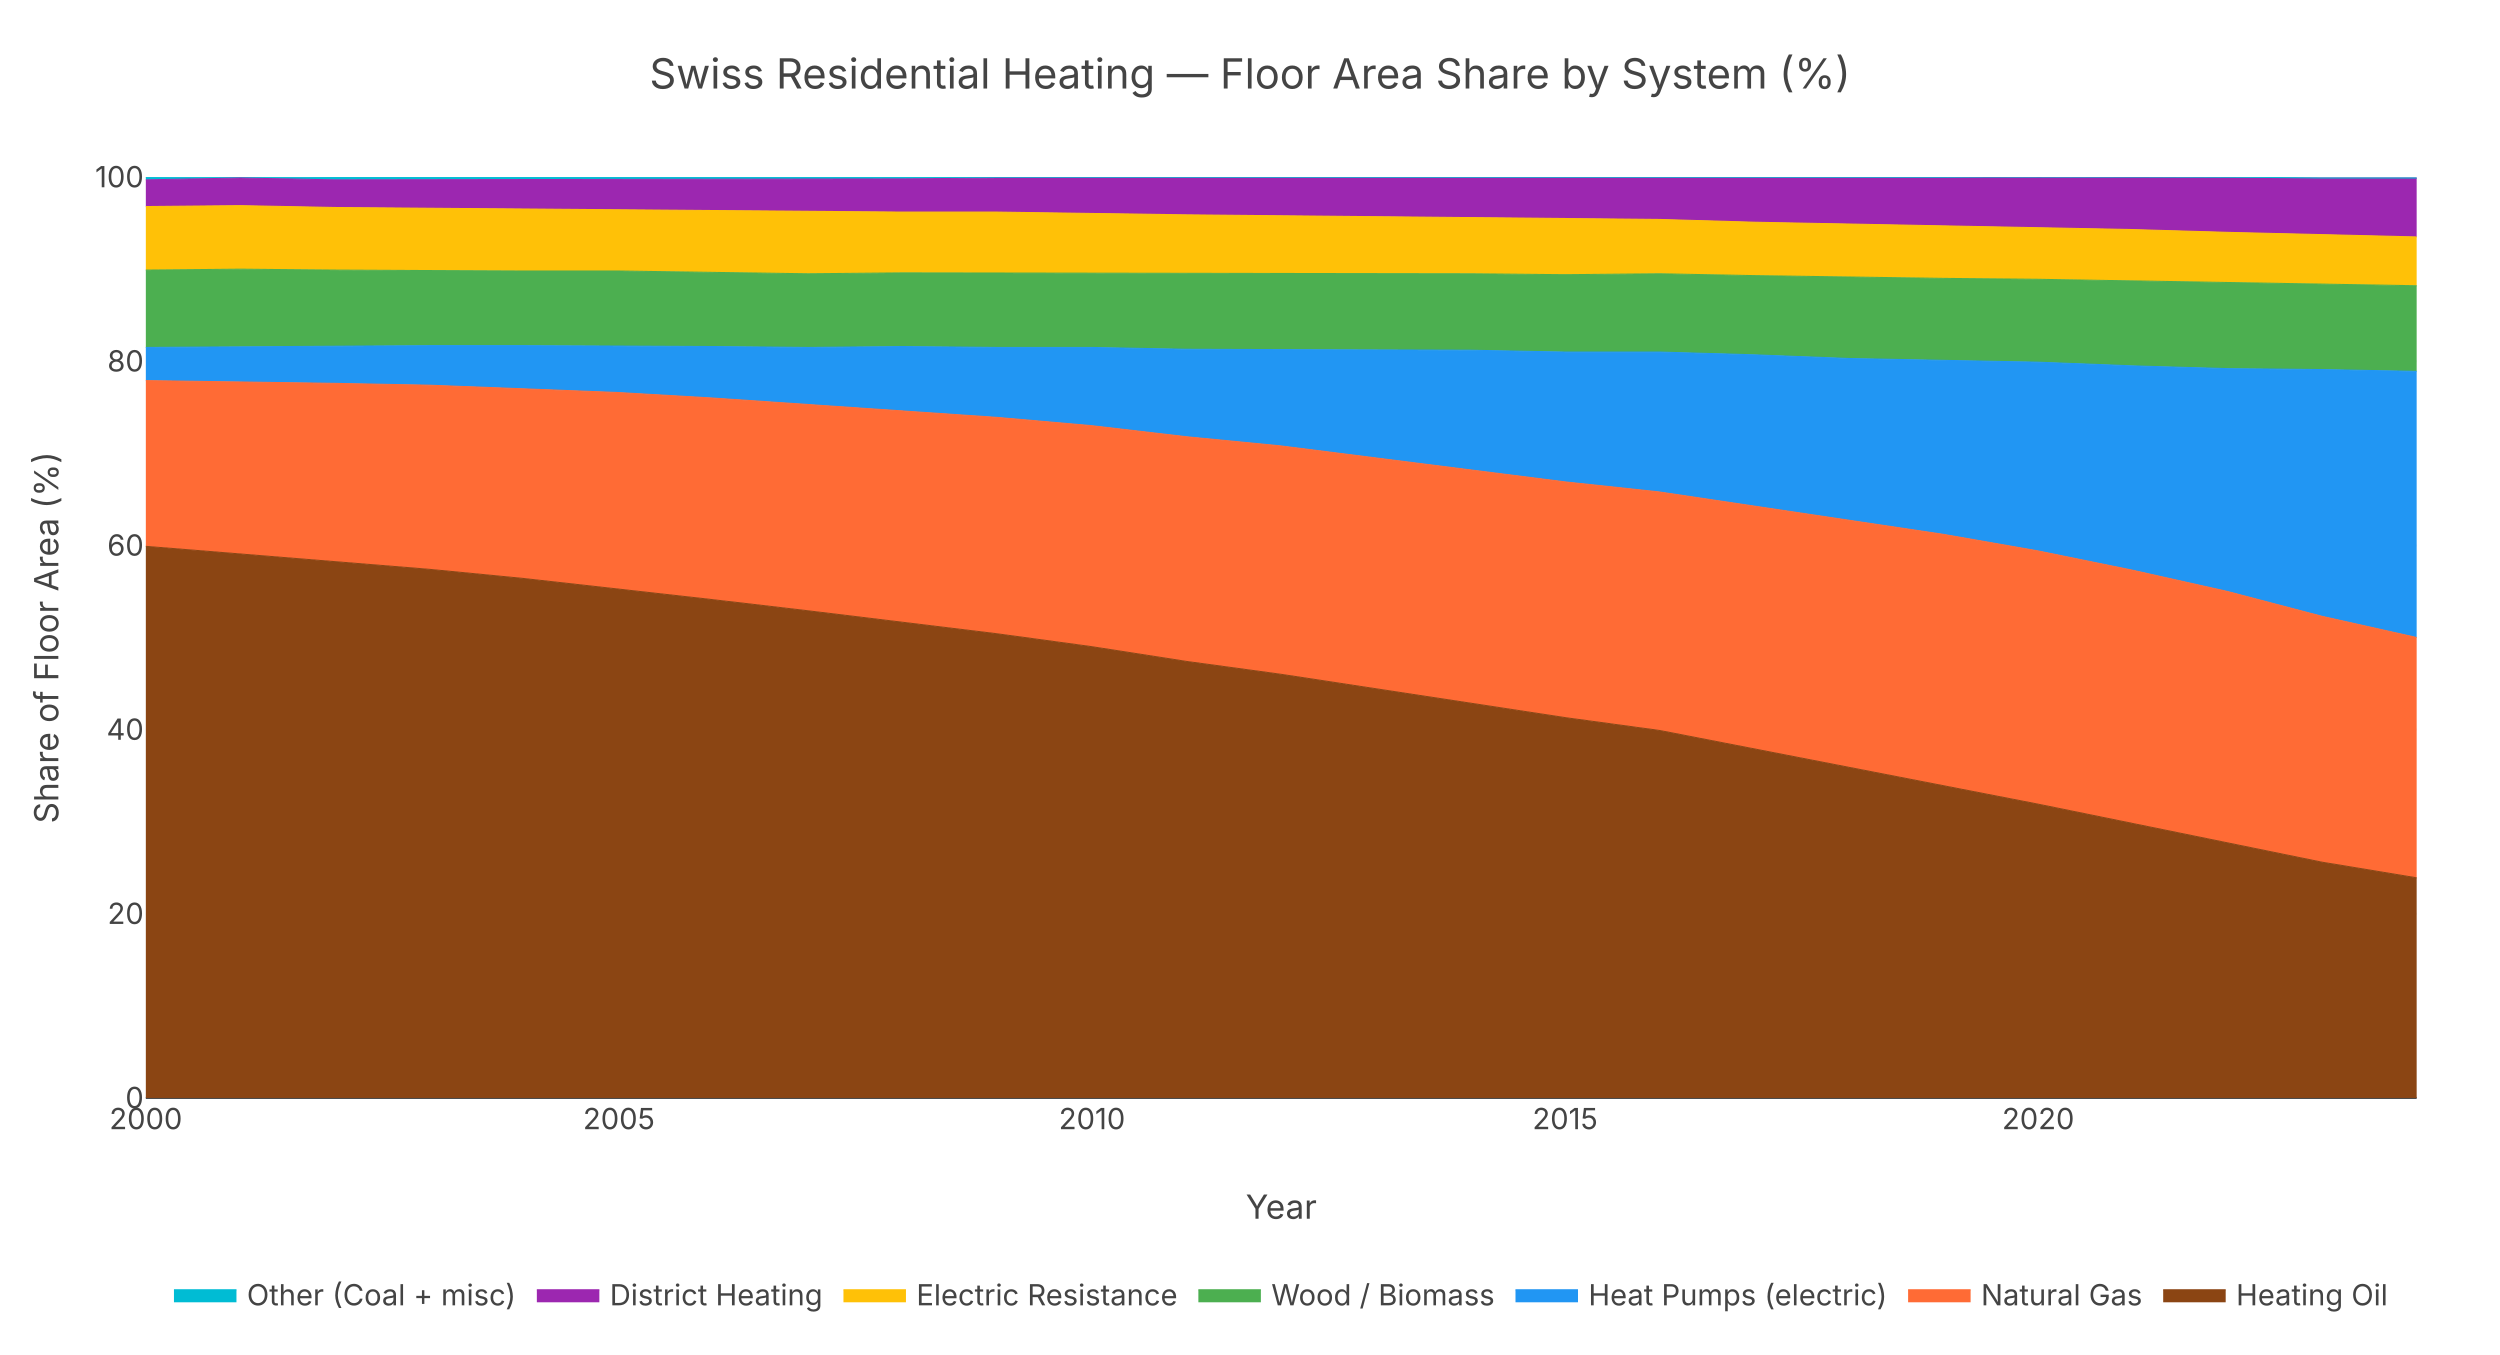
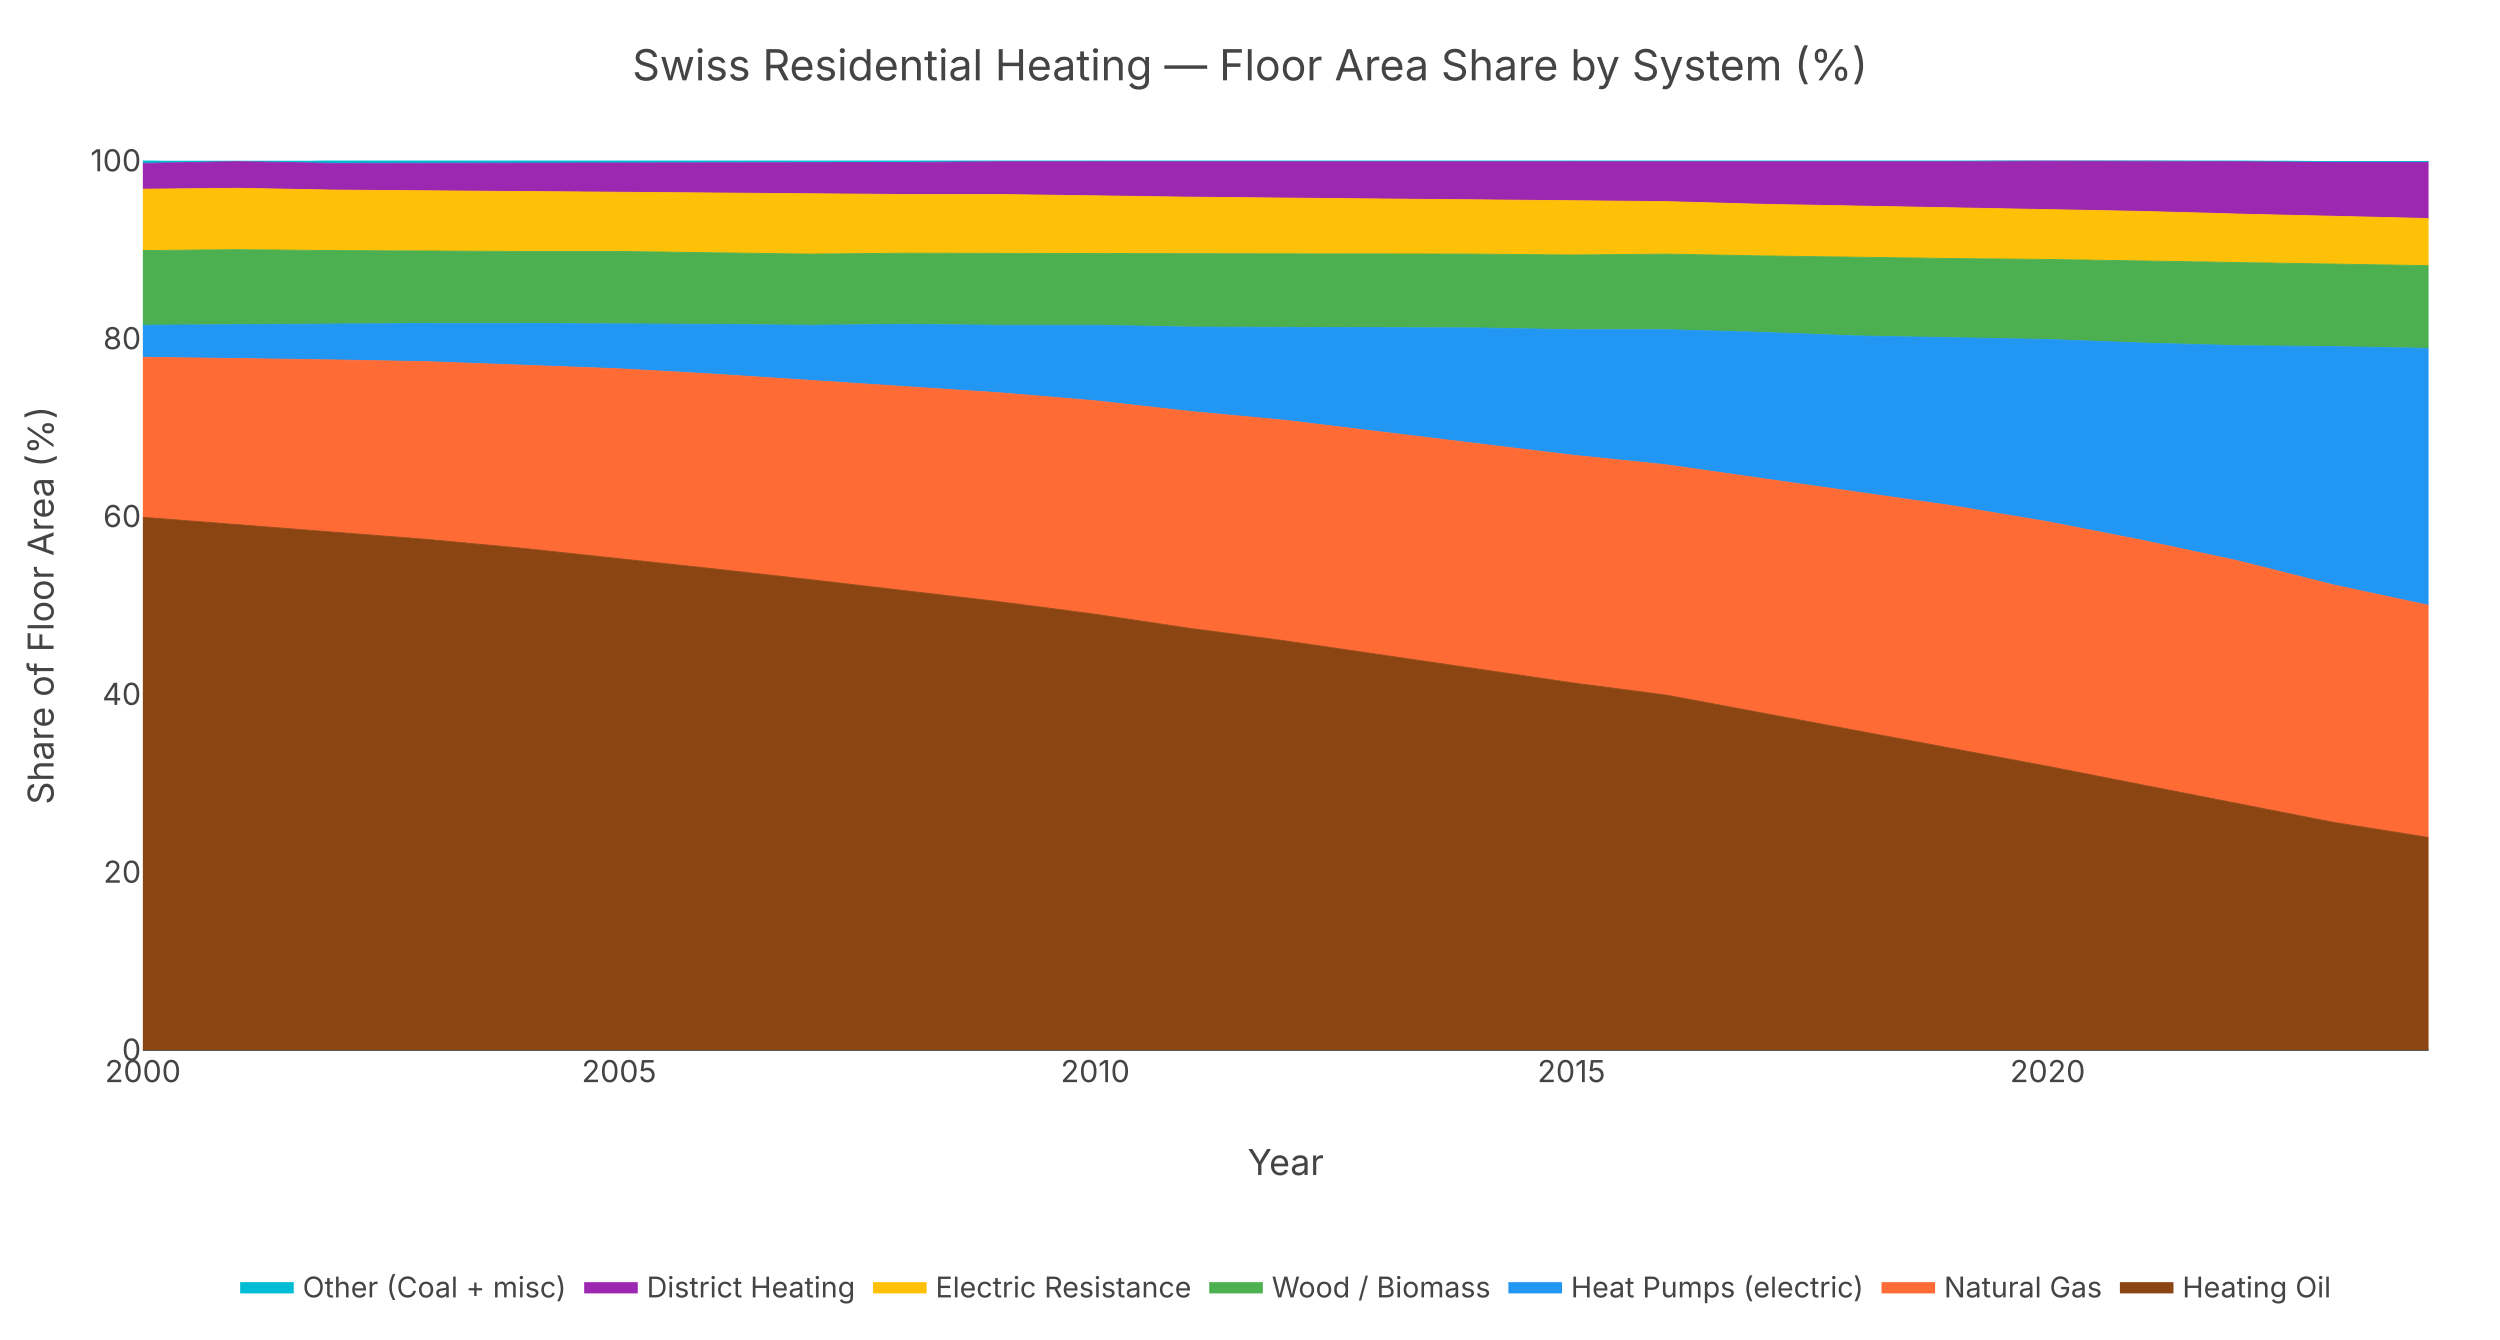
- <svg xmlns="http://www.w3.org/2000/svg" class="main-svg" width="1200" height="650" style="" viewBox="0 0 1200 650">
-   <rect x="0" y="0" width="1200" height="650" style="fill: rgb(255, 255, 255); fill-opacity: 1;" />
-   <defs id="defs-cc04e8">
+ <svg xmlns="http://www.w3.org/2000/svg" class="main-svg" width="1400" height="750" style="" viewBox="0 0 1400 750">
+   <rect x="0" y="0" width="1400" height="750" style="fill: rgb(255, 255, 255); fill-opacity: 1;" />
+   <defs id="defs-be405e">
    <g class="clips">
-       <clipPath id="clipcc04e8xyplot" class="plotclip">
-         <rect width="1090" height="442" />
+       <clipPath id="clipbe405exyplot" class="plotclip">
+         <rect width="1280" height="498" />
      </clipPath>
-       <clipPath class="axesclip" id="clipcc04e8x">
-         <rect x="70" y="0" width="1090" height="650" />
+       <clipPath class="axesclip" id="clipbe405ex">
+         <rect x="80" y="0" width="1280" height="750" />
      </clipPath>
-       <clipPath class="axesclip" id="clipcc04e8y">
-         <rect x="0" y="85" width="1200" height="442" />
+       <clipPath class="axesclip" id="clipbe405ey">
+         <rect x="0" y="90" width="1400" height="498" />
      </clipPath>
-       <clipPath class="axesclip" id="clipcc04e8xy">
-         <rect x="70" y="85" width="1090" height="442" />
+       <clipPath class="axesclip" id="clipbe405exy">
+         <rect x="80" y="90" width="1280" height="498" />
      </clipPath>
    </g>
    <g class="gradients" />
    <g class="patterns" />
  </defs>
  <g class="bglayer" />
  <g class="layer-below">
    <g class="imagelayer" />
    <g class="shapelayer" />
  </g>
  <g class="cartesianlayer">
    <g class="subplot xy">
      <g class="layer-subplot">
        <g class="shapelayer" />
        <g class="imagelayer" />
      </g>
      <g class="minor-gridlayer">
        <g class="x" />
        <g class="y" />
      </g>
      <g class="gridlayer">
        <g class="x">
-           <path class="xgrid crisp" transform="translate(297.08,0)" d="M0,85v442" style="stroke: rgb(238, 238, 238); stroke-opacity: 1; stroke-width: 1px;" />
-           <path class="xgrid crisp" transform="translate(524.17,0)" d="M0,85v442" style="stroke: rgb(238, 238, 238); stroke-opacity: 1; stroke-width: 1px;" />
-           <path class="xgrid crisp" transform="translate(751.25,0)" d="M0,85v442" style="stroke: rgb(238, 238, 238); stroke-opacity: 1; stroke-width: 1px;" />
-           <path class="xgrid crisp" transform="translate(978.33,0)" d="M0,85v442" style="stroke: rgb(238, 238, 238); stroke-opacity: 1; stroke-width: 1px;" />
+           <path class="xgrid crisp" transform="translate(346.67,0)" d="M0,90v498" style="stroke: rgb(238, 238, 238); stroke-opacity: 1; stroke-width: 1px;" />
+           <path class="xgrid crisp" transform="translate(613.33,0)" d="M0,90v498" style="stroke: rgb(238, 238, 238); stroke-opacity: 1; stroke-width: 1px;" />
+           <path class="xgrid crisp" transform="translate(880,0)" d="M0,90v498" style="stroke: rgb(238, 238, 238); stroke-opacity: 1; stroke-width: 1px;" />
+           <path class="xgrid crisp" transform="translate(1146.67,0)" d="M0,90v498" style="stroke: rgb(238, 238, 238); stroke-opacity: 1; stroke-width: 1px;" />
        </g>
        <g class="y">
-           <path class="ygrid crisp" transform="translate(0,438.6)" d="M70,0h1090" style="stroke: rgb(238, 238, 238); stroke-opacity: 1; stroke-width: 1px;" />
-           <path class="ygrid crisp" transform="translate(0,350.2)" d="M70,0h1090" style="stroke: rgb(238, 238, 238); stroke-opacity: 1; stroke-width: 1px;" />
-           <path class="ygrid crisp" transform="translate(0,261.8)" d="M70,0h1090" style="stroke: rgb(238, 238, 238); stroke-opacity: 1; stroke-width: 1px;" />
-           <path class="ygrid crisp" transform="translate(0,173.4)" d="M70,0h1090" style="stroke: rgb(238, 238, 238); stroke-opacity: 1; stroke-width: 1px;" />
+           <path class="ygrid crisp" transform="translate(0,488.4)" d="M80,0h1280" style="stroke: rgb(238, 238, 238); stroke-opacity: 1; stroke-width: 1px;" />
+           <path class="ygrid crisp" transform="translate(0,388.8)" d="M80,0h1280" style="stroke: rgb(238, 238, 238); stroke-opacity: 1; stroke-width: 1px;" />
+           <path class="ygrid crisp" transform="translate(0,289.2)" d="M80,0h1280" style="stroke: rgb(238, 238, 238); stroke-opacity: 1; stroke-width: 1px;" />
+           <path class="ygrid crisp" transform="translate(0,189.6)" d="M80,0h1280" style="stroke: rgb(238, 238, 238); stroke-opacity: 1; stroke-width: 1px;" />
        </g>
      </g>
      <g class="zerolinelayer">
-         <path class="yzl zl crisp" transform="translate(0,527)" d="M70,0h1090" style="stroke: rgb(68, 68, 68); stroke-opacity: 1; stroke-width: 1px;" />
+         <path class="yzl zl crisp" transform="translate(0,588)" d="M80,0h1280" style="stroke: rgb(68, 68, 68); stroke-opacity: 1; stroke-width: 1px;" />
      </g>
      <g class="layer-between">
        <g class="shapelayer" />
        <g class="imagelayer" />
      </g>
      <path class="xlines-below" />
      <path class="ylines-below" />
      <g class="overlines-below" />
      <g class="xaxislayer-below" />
      <g class="yaxislayer-below" />
      <g class="overaxes-below" />
      <g class="overplot">
-         <g class="xy" transform="translate(70,85)" clip-path="url(#clipcc04e8xyplot)">
+         <g class="xy" transform="translate(80,90)" clip-path="url(#clipbe405exyplot)">
          <g class="scatterlayer mlayer">
-             <g class="trace scatter trace949eda" style="stroke-miterlimit: 2;">
-               <g class="fills">
-                 <g>
-                   <path class="js-fill" d="M1090,442L0,442L0,177.24L136.25,188.29L181.67,192.71L272.5,202.88L317.92,208.18L408.75,219.23L454.17,225.42L499.58,232.49L545,238.68L681.25,259.45L726.67,265.64L908.33,301L953.75,310.28L1044.58,328.85L1090,336.36" style="fill: rgb(139, 69, 19); fill-opacity: 1; stroke-width: 0;" />
-                 </g>
-                 <g>
-                   <path class="js-fill" d="M0,97.68L90.83,99.01L136.25,99.89L227.08,103.43L272.5,106.08L408.75,115.36L454.17,119.34L499.58,124.64L545,129.06L681.25,146.3L726.67,151.16L862.92,171.5L908.33,179.45L953.75,188.73L999.17,198.9L1044.58,210.83L1090,221L1090,336.36L1044.58,328.85L953.75,310.28L908.33,301L726.67,265.64L681.25,259.45L545,238.68L499.58,232.49L454.17,225.42L408.75,219.23L317.92,208.18L272.5,202.88L181.67,192.71L136.25,188.29L0,177.24Z" style="fill: rgb(255, 107, 53); fill-opacity: 1; stroke-width: 0;" />
-                 </g>
-               </g>
-               <g class="errorbars" />
-               <g class="lines">
-                 <path class="js-line" d="M0,177.24L136.25,188.29L181.67,192.71L272.5,202.88L317.92,208.18L408.75,219.23L454.17,225.42L499.58,232.49L545,238.68L681.25,259.45L726.67,265.64L908.33,301L953.75,310.28L1044.58,328.85L1090,336.36" style="vector-effect: none; fill: none; stroke: rgb(139, 69, 19); stroke-opacity: 1; stroke-width: 0.5px; opacity: 1;" />
-               </g>
-               <g class="points" />
-               <g class="text" />
-             </g>
-             <g class="trace scatter trace7e48b0" style="stroke-miterlimit: 2;">
-               <g class="fills">
-                 <g>
-                   <path class="js-fill" d="M0,81.77L136.25,80.89L181.67,80.89L272.5,81.33L317.92,81.77L363.33,81.33L408.75,81.77L454.17,81.77L499.58,82.65L635.83,83.1L681.25,83.98L726.67,83.98L772.08,85.31L817.5,87.07L862.92,87.96L908.33,88.84L953.75,90.61L999.17,91.94L1044.58,92.38L1090,93.26L1090,221L1044.58,210.83L999.17,198.9L953.75,188.73L908.33,179.45L862.92,171.5L726.67,151.16L681.25,146.3L545,129.06L499.58,124.64L454.17,119.34L408.75,115.36L272.5,106.08L227.08,103.43L136.25,99.89L90.83,99.01L0,97.68Z" style="fill: rgb(33, 150, 243); fill-opacity: 1; stroke-width: 0;" />
-                 </g>
-               </g>
-               <g class="errorbars" />
-               <g class="lines">
-                 <path class="js-line" d="M0,97.68L90.83,99.01L136.25,99.89L227.08,103.43L272.5,106.08L408.75,115.36L454.17,119.34L499.58,124.64L545,129.06L681.25,146.3L726.67,151.16L862.92,171.5L908.33,179.45L953.75,188.73L999.17,198.9L1044.58,210.83L1090,221" style="vector-effect: none; fill: none; stroke: rgb(255, 107, 53); stroke-opacity: 1; stroke-width: 0.5px; opacity: 1;" />
-               </g>
-               <g class="points" />
-               <g class="text" />
-             </g>
-             <g class="trace scatter traceddc054" style="stroke-miterlimit: 2;">
-               <g class="fills">
-                 <g>
-                   <path class="js-fill" d="M0,44.64L45.42,44.2L90.83,44.64L181.67,45.08L227.08,45.08L317.92,46.41L363.33,45.97L635.83,46.41L681.25,46.85L726.67,46.41L772.08,47.29L862.92,48.62L908.33,49.06L1090,52.16L1090,93.26L1044.58,92.38L999.17,91.94L953.75,90.61L908.33,88.84L862.92,87.96L817.5,87.07L772.08,85.31L726.67,83.98L681.25,83.98L635.83,83.1L499.58,82.65L454.17,81.77L408.75,81.77L363.33,81.33L317.92,81.77L272.5,81.33L181.67,80.89L136.25,80.89L0,81.77Z" style="fill: rgb(76, 175, 80); fill-opacity: 1; stroke-width: 0;" />
-                 </g>
-               </g>
-               <g class="errorbars" />
-               <g class="lines">
-                 <path class="js-line" d="M0,81.77L136.25,80.89L181.67,80.89L272.5,81.33L317.92,81.77L363.33,81.33L408.75,81.77L454.17,81.77L499.58,82.65L635.83,83.1L681.25,83.98L726.67,83.98L772.08,85.31L817.5,87.07L862.92,87.96L908.33,88.84L953.75,90.61L999.17,91.94L1044.58,92.38L1090,93.26" style="vector-effect: none; fill: none; stroke: rgb(33, 150, 243); stroke-opacity: 1; stroke-width: 0.5px; opacity: 1;" />
-               </g>
-               <g class="points" />
-               <g class="text" />
-             </g>
-             <g class="trace scatter tracefdf33b" style="stroke-miterlimit: 2;">
-               <g class="fills">
-                 <g>
-                   <path class="js-fill" d="M0,14.14L45.42,13.7L90.83,14.59L363.33,16.8L408.75,16.8L499.58,18.12L545,18.56L726.67,20.33L772.08,21.66L953.75,25.19L999.17,26.52L1090,28.73L1090,52.16L908.33,49.06L862.92,48.62L772.08,47.29L726.67,46.41L681.25,46.85L635.83,46.41L363.33,45.97L317.92,46.41L227.08,45.08L181.67,45.08L90.83,44.64L45.42,44.2L0,44.64Z" style="fill: rgb(255, 193, 7); fill-opacity: 1; stroke-width: 0;" />
-                 </g>
-               </g>
-               <g class="errorbars" />
-               <g class="lines">
-                 <path class="js-line" d="M0,44.64L45.42,44.2L90.83,44.64L181.67,45.08L227.08,45.08L317.92,46.41L363.33,45.97L635.83,46.41L681.25,46.85L726.67,46.41L772.08,47.29L862.92,48.62L908.33,49.06L1090,52.16" style="vector-effect: none; fill: none; stroke: rgb(76, 175, 80); stroke-opacity: 1; stroke-width: 0.5px; opacity: 1;" />
-               </g>
-               <g class="points" />
-               <g class="text" />
-             </g>
-             <g class="trace scatter trace47c14d" style="stroke-miterlimit: 2;">
-               <g class="fills">
-                 <g>
-                   <path class="js-fill" d="M0,1.33L45.42,0.44L90.83,1.33L363.33,0.88L408.75,0.44L862.92,0.44L908.33,0L999.17,0.44L1044.58,0.44L1090,0.44L1090,28.73L999.17,26.52L953.75,25.19L772.08,21.66L726.67,20.33L545,18.56L499.58,18.12L408.75,16.8L363.33,16.8L90.83,14.59L45.42,13.7L0,14.14Z" style="fill: rgb(156, 39, 176); fill-opacity: 1; stroke-width: 0;" />
-                 </g>
-               </g>
-               <g class="errorbars" />
-               <g class="lines">
-                 <path class="js-line" d="M0,14.14L45.42,13.7L90.83,14.59L363.33,16.8L408.75,16.8L499.58,18.12L545,18.56L726.67,20.33L772.08,21.66L953.75,25.19L999.17,26.52L1090,28.73" style="vector-effect: none; fill: none; stroke: rgb(255, 193, 7); stroke-opacity: 1; stroke-width: 0.5px; opacity: 1;" />
-               </g>
-               <g class="points" />
-               <g class="text" />
-             </g>
-             <g class="trace scatter trace81fe95" style="stroke-miterlimit: 2;">
-               <g class="fills">
-                 <g>
-                   <path class="js-fill" d="M0,0L45.42,-0.88L90.83,0L999.17,0L1044.58,0.44L1090,0.44L1090,0.44L1044.58,0.44L999.17,0.44L908.33,0L862.92,0.44L408.75,0.44L363.33,0.88L90.83,1.33L45.42,0.44L0,1.33Z" style="fill: rgb(0, 188, 212); fill-opacity: 1; stroke-width: 0;" />
-                 </g>
-               </g>
-               <g class="errorbars" />
-               <g class="lines">
-                 <path class="js-line" d="M0,1.33L45.42,0.44L90.83,1.33L363.33,0.88L408.75,0.44L862.92,0.44L908.33,0L999.17,0.44L1044.58,0.44L1090,0.44" style="vector-effect: none; fill: none; stroke: rgb(156, 39, 176); stroke-opacity: 1; stroke-width: 0.5px; opacity: 1;" />
-               </g>
-               <g class="points" />
-               <g class="text" />
-             </g>
-             <g class="trace scatter tracee21de6" style="stroke-miterlimit: 2;">
+             <g class="trace scatter tracea2b44e" style="stroke-miterlimit: 2;">
+               <g class="fills">
+                 <g>
+                   <path class="js-fill" d="M1280,498L0,498L0,199.7L160,212.15L213.33,217.13L320,228.58L373.33,234.56L480,247.01L533.33,253.98L586.67,261.95L640,268.92L800,292.33L853.33,299.3L1066.67,339.14L1120,349.6L1226.67,370.51L1280,378.98" style="fill: rgb(139, 69, 19); fill-opacity: 1; stroke-width: 0;" />
+                 </g>
+                 <g>
+                   <path class="js-fill" d="M0,110.06L106.67,111.55L160,112.55L266.67,116.53L320,119.52L480,129.98L533.33,134.46L586.67,140.44L640,145.42L800,164.84L853.33,170.32L1013.33,193.22L1066.67,202.19L1120,212.65L1173.33,224.1L1226.67,237.55L1280,249L1280,378.98L1226.67,370.51L1120,349.6L1066.67,339.14L853.33,299.3L800,292.33L640,268.92L586.67,261.95L533.33,253.98L480,247.01L373.33,234.56L320,228.58L213.33,217.13L160,212.15L0,199.7Z" style="fill: rgb(255, 107, 53); fill-opacity: 1; stroke-width: 0;" />
+                 </g>
+               </g>
+               <g class="errorbars" />
+               <g class="lines">
+                 <path class="js-line" d="M0,199.7L160,212.15L213.33,217.13L320,228.58L373.33,234.56L480,247.01L533.33,253.98L586.67,261.95L640,268.92L800,292.33L853.33,299.3L1066.67,339.14L1120,349.6L1226.67,370.51L1280,378.98" style="vector-effect: none; fill: none; stroke: rgb(139, 69, 19); stroke-opacity: 1; stroke-width: 0.5px; opacity: 1;" />
+               </g>
+               <g class="points" />
+               <g class="text" />
+             </g>
+             <g class="trace scatter traceb2b485" style="stroke-miterlimit: 2;">
+               <g class="fills">
+                 <g>
+                   <path class="js-fill" d="M0,92.13L160,91.13L213.33,91.13L320,91.63L373.33,92.13L426.67,91.63L480,92.13L533.33,92.13L586.67,93.13L746.67,93.62L800,94.62L853.33,94.62L906.67,96.11L960,98.11L1013.33,99.1L1066.67,100.1L1120,102.09L1173.33,103.58L1226.67,104.08L1280,105.08L1280,249L1226.67,237.55L1173.33,224.1L1120,212.65L1066.67,202.19L1013.33,193.22L853.33,170.32L800,164.84L640,145.42L586.67,140.44L533.33,134.46L480,129.98L320,119.52L266.67,116.53L160,112.55L106.67,111.55L0,110.06Z" style="fill: rgb(33, 150, 243); fill-opacity: 1; stroke-width: 0;" />
+                 </g>
+               </g>
+               <g class="errorbars" />
+               <g class="lines">
+                 <path class="js-line" d="M0,110.06L106.67,111.55L160,112.55L266.67,116.53L320,119.52L480,129.98L533.33,134.46L586.67,140.44L640,145.42L800,164.84L853.33,170.32L1013.33,193.22L1066.67,202.19L1120,212.65L1173.33,224.1L1226.67,237.55L1280,249" style="vector-effect: none; fill: none; stroke: rgb(255, 107, 53); stroke-opacity: 1; stroke-width: 0.5px; opacity: 1;" />
+               </g>
+               <g class="points" />
+               <g class="text" />
+             </g>
+             <g class="trace scatter trace054f93" style="stroke-miterlimit: 2;">
+               <g class="fills">
+                 <g>
+                   <path class="js-fill" d="M0,50.3L53.33,49.8L106.67,50.3L213.33,50.8L266.67,50.8L373.33,52.29L426.67,51.79L746.67,52.29L800,52.79L853.33,52.29L906.67,53.29L1013.33,54.78L1066.67,55.28L1280,58.76L1280,105.08L1226.67,104.08L1173.33,103.58L1120,102.09L1066.67,100.1L1013.33,99.1L960,98.11L906.67,96.11L853.33,94.62L800,94.62L746.67,93.62L586.67,93.13L533.33,92.13L480,92.13L426.67,91.63L373.33,92.13L320,91.63L213.33,91.13L160,91.13L0,92.13Z" style="fill: rgb(76, 175, 80); fill-opacity: 1; stroke-width: 0;" />
+                 </g>
+               </g>
+               <g class="errorbars" />
+               <g class="lines">
+                 <path class="js-line" d="M0,92.13L160,91.13L213.33,91.13L320,91.63L373.33,92.13L426.67,91.63L480,92.13L533.33,92.13L586.67,93.13L746.67,93.62L800,94.62L853.33,94.62L906.67,96.11L960,98.11L1013.33,99.1L1066.67,100.1L1120,102.09L1173.33,103.58L1226.67,104.08L1280,105.08" style="vector-effect: none; fill: none; stroke: rgb(33, 150, 243); stroke-opacity: 1; stroke-width: 0.5px; opacity: 1;" />
+               </g>
+               <g class="points" />
+               <g class="text" />
+             </g>
+             <g class="trace scatter trace873de8" style="stroke-miterlimit: 2;">
+               <g class="fills">
+                 <g>
+                   <path class="js-fill" d="M0,15.94L53.33,15.44L106.67,16.43L426.67,18.92L480,18.92L586.67,20.42L640,20.92L853.33,22.91L906.67,24.4L1120,28.39L1173.33,29.88L1280,32.37L1280,58.76L1066.67,55.28L1013.33,54.78L906.67,53.29L853.33,52.29L800,52.79L746.67,52.29L426.67,51.79L373.33,52.29L266.67,50.8L213.33,50.8L106.67,50.3L53.33,49.8L0,50.3Z" style="fill: rgb(255, 193, 7); fill-opacity: 1; stroke-width: 0;" />
+                 </g>
+               </g>
+               <g class="errorbars" />
+               <g class="lines">
+                 <path class="js-line" d="M0,50.3L53.33,49.8L106.67,50.3L213.33,50.8L266.67,50.8L373.33,52.29L426.67,51.79L746.67,52.29L800,52.79L853.33,52.29L906.67,53.29L1013.33,54.78L1066.67,55.28L1280,58.76" style="vector-effect: none; fill: none; stroke: rgb(76, 175, 80); stroke-opacity: 1; stroke-width: 0.5px; opacity: 1;" />
+               </g>
+               <g class="points" />
+               <g class="text" />
+             </g>
+             <g class="trace scatter trace8d62a6" style="stroke-miterlimit: 2;">
+               <g class="fills">
+                 <g>
+                   <path class="js-fill" d="M0,1.49L53.33,0.5L106.67,1.49L426.67,1L480,0.5L1013.33,0.5L1066.67,0L1173.33,0.5L1226.67,0.5L1280,0.5L1280,32.37L1173.33,29.88L1120,28.39L906.67,24.4L853.33,22.91L640,20.92L586.67,20.42L480,18.92L426.67,18.92L106.67,16.43L53.33,15.44L0,15.94Z" style="fill: rgb(156, 39, 176); fill-opacity: 1; stroke-width: 0;" />
+                 </g>
+               </g>
+               <g class="errorbars" />
+               <g class="lines">
+                 <path class="js-line" d="M0,15.94L53.33,15.44L106.67,16.43L426.67,18.92L480,18.92L586.67,20.42L640,20.92L853.33,22.91L906.67,24.4L1120,28.39L1173.33,29.88L1280,32.37" style="vector-effect: none; fill: none; stroke: rgb(255, 193, 7); stroke-opacity: 1; stroke-width: 0.5px; opacity: 1;" />
+               </g>
+               <g class="points" />
+               <g class="text" />
+             </g>
+             <g class="trace scatter trace9708c7" style="stroke-miterlimit: 2;">
+               <g class="fills">
+                 <g>
+                   <path class="js-fill" d="M0,0L53.33,-1L106.67,0L1173.33,0L1226.67,0.5L1280,0.5L1280,0.5L1226.67,0.5L1173.33,0.5L1066.67,0L1013.33,0.5L480,0.5L426.67,1L106.67,1.49L53.33,0.5L0,1.49Z" style="fill: rgb(0, 188, 212); fill-opacity: 1; stroke-width: 0;" />
+                 </g>
+               </g>
+               <g class="errorbars" />
+               <g class="lines">
+                 <path class="js-line" d="M0,1.49L53.33,0.5L106.67,1.49L426.67,1L480,0.5L1013.33,0.5L1066.67,0L1173.33,0.5L1226.67,0.5L1280,0.5" style="vector-effect: none; fill: none; stroke: rgb(156, 39, 176); stroke-opacity: 1; stroke-width: 0.5px; opacity: 1;" />
+               </g>
+               <g class="points" />
+               <g class="text" />
+             </g>
+             <g class="trace scatter trace2381f8" style="stroke-miterlimit: 2;">
              <g class="fills" />
              <g class="errorbars" />
              <g class="lines">
-                 <path class="js-line" d="M0,0L45.42,-0.88L90.83,0L999.17,0L1044.58,0.44L1090,0.44" style="vector-effect: none; fill: none; stroke: rgb(0, 188, 212); stroke-opacity: 1; stroke-width: 0.5px; opacity: 1;" />
+                 <path class="js-line" d="M0,0L53.33,-1L106.67,0L1173.33,0L1226.67,0.5L1280,0.5" style="vector-effect: none; fill: none; stroke: rgb(0, 188, 212); stroke-opacity: 1; stroke-width: 0.5px; opacity: 1;" />
              </g>
              <g class="points" />
              <g class="text" />
            </g>
          </g>
        </g>
      </g>
      <g class="zerolinelayer-above" />
      <path class="xlines-above crisp" d="M0,0" style="fill: none;" />
      <path class="ylines-above crisp" d="M0,0" style="fill: none;" />
      <g class="overlines-above" />
      <g class="xaxislayer-above">
        <g class="xtick">
-           <text text-anchor="middle" x="0" y="542" transform="translate(70,0)" style="font-family: Inter, Helvetica, Arial, sans-serif; font-size: 14px; fill: rgb(68, 68, 68); fill-opacity: 1; white-space: pre;">2000</text>
-         </g>
-         <g class="xtick">
-           <text text-anchor="middle" x="0" y="542" style="font-family: Inter, Helvetica, Arial, sans-serif; font-size: 14px; fill: rgb(68, 68, 68); fill-opacity: 1; white-space: pre;" transform="translate(297.08,0)">2005</text>
-         </g>
-         <g class="xtick">
-           <text text-anchor="middle" x="0" y="542" style="font-family: Inter, Helvetica, Arial, sans-serif; font-size: 14px; fill: rgb(68, 68, 68); fill-opacity: 1; white-space: pre;" transform="translate(524.17,0)">2010</text>
-         </g>
-         <g class="xtick">
-           <text text-anchor="middle" x="0" y="542" style="font-family: Inter, Helvetica, Arial, sans-serif; font-size: 14px; fill: rgb(68, 68, 68); fill-opacity: 1; white-space: pre;" transform="translate(751.25,0)">2015</text>
-         </g>
-         <g class="xtick">
-           <text text-anchor="middle" x="0" y="542" style="font-family: Inter, Helvetica, Arial, sans-serif; font-size: 14px; fill: rgb(68, 68, 68); fill-opacity: 1; white-space: pre;" transform="translate(978.33,0)">2020</text>
+           <text text-anchor="middle" x="0" y="606" transform="translate(80,0)" style="font-family: Inter, Helvetica, Arial, sans-serif; font-size: 17px; fill: rgb(68, 68, 68); fill-opacity: 1; white-space: pre;">2000</text>
+         </g>
+         <g class="xtick">
+           <text text-anchor="middle" x="0" y="606" style="font-family: Inter, Helvetica, Arial, sans-serif; font-size: 17px; fill: rgb(68, 68, 68); fill-opacity: 1; white-space: pre;" transform="translate(346.67,0)">2005</text>
+         </g>
+         <g class="xtick">
+           <text text-anchor="middle" x="0" y="606" style="font-family: Inter, Helvetica, Arial, sans-serif; font-size: 17px; fill: rgb(68, 68, 68); fill-opacity: 1; white-space: pre;" transform="translate(613.33,0)">2010</text>
+         </g>
+         <g class="xtick">
+           <text text-anchor="middle" x="0" y="606" style="font-family: Inter, Helvetica, Arial, sans-serif; font-size: 17px; fill: rgb(68, 68, 68); fill-opacity: 1; white-space: pre;" transform="translate(880,0)">2015</text>
+         </g>
+         <g class="xtick">
+           <text text-anchor="middle" x="0" y="606" style="font-family: Inter, Helvetica, Arial, sans-serif; font-size: 17px; fill: rgb(68, 68, 68); fill-opacity: 1; white-space: pre;" transform="translate(1146.67,0)">2020</text>
        </g>
      </g>
      <g class="yaxislayer-above">
        <g class="ytick">
-           <text text-anchor="end" x="69" y="4.9" transform="translate(0,527)" style="font-family: Inter, Helvetica, Arial, sans-serif; font-size: 14px; fill: rgb(68, 68, 68); fill-opacity: 1; white-space: pre;">0</text>
-         </g>
-         <g class="ytick">
-           <text text-anchor="end" x="69" y="4.9" style="font-family: Inter, Helvetica, Arial, sans-serif; font-size: 14px; fill: rgb(68, 68, 68); fill-opacity: 1; white-space: pre;" transform="translate(0,438.6)">20</text>
-         </g>
-         <g class="ytick">
-           <text text-anchor="end" x="69" y="4.9" style="font-family: Inter, Helvetica, Arial, sans-serif; font-size: 14px; fill: rgb(68, 68, 68); fill-opacity: 1; white-space: pre;" transform="translate(0,350.2)">40</text>
-         </g>
-         <g class="ytick">
-           <text text-anchor="end" x="69" y="4.9" style="font-family: Inter, Helvetica, Arial, sans-serif; font-size: 14px; fill: rgb(68, 68, 68); fill-opacity: 1; white-space: pre;" transform="translate(0,261.8)">60</text>
-         </g>
-         <g class="ytick">
-           <text text-anchor="end" x="69" y="4.9" style="font-family: Inter, Helvetica, Arial, sans-serif; font-size: 14px; fill: rgb(68, 68, 68); fill-opacity: 1; white-space: pre;" transform="translate(0,173.4)">80</text>
-         </g>
-         <g class="ytick">
-           <text text-anchor="end" x="69" y="4.9" style="font-family: Inter, Helvetica, Arial, sans-serif; font-size: 14px; fill: rgb(68, 68, 68); fill-opacity: 1; white-space: pre;" transform="translate(0,85)">100</text>
+           <text text-anchor="end" x="79" y="5.95" transform="translate(0,588)" style="font-family: Inter, Helvetica, Arial, sans-serif; font-size: 17px; fill: rgb(68, 68, 68); fill-opacity: 1; white-space: pre;">0</text>
+         </g>
+         <g class="ytick">
+           <text text-anchor="end" x="79" y="5.95" style="font-family: Inter, Helvetica, Arial, sans-serif; font-size: 17px; fill: rgb(68, 68, 68); fill-opacity: 1; white-space: pre;" transform="translate(0,488.4)">20</text>
+         </g>
+         <g class="ytick">
+           <text text-anchor="end" x="79" y="5.95" style="font-family: Inter, Helvetica, Arial, sans-serif; font-size: 17px; fill: rgb(68, 68, 68); fill-opacity: 1; white-space: pre;" transform="translate(0,388.8)">40</text>
+         </g>
+         <g class="ytick">
+           <text text-anchor="end" x="79" y="5.95" style="font-family: Inter, Helvetica, Arial, sans-serif; font-size: 17px; fill: rgb(68, 68, 68); fill-opacity: 1; white-space: pre;" transform="translate(0,289.2)">60</text>
+         </g>
+         <g class="ytick">
+           <text text-anchor="end" x="79" y="5.95" style="font-family: Inter, Helvetica, Arial, sans-serif; font-size: 17px; fill: rgb(68, 68, 68); fill-opacity: 1; white-space: pre;" transform="translate(0,189.6)">80</text>
+         </g>
+         <g class="ytick">
+           <text text-anchor="end" x="79" y="5.95" style="font-family: Inter, Helvetica, Arial, sans-serif; font-size: 17px; fill: rgb(68, 68, 68); fill-opacity: 1; white-space: pre;" transform="translate(0,90)">100</text>
        </g>
      </g>
      <g class="overaxes-above" />
    </g>
  </g>
  <g class="polarlayer" />
  <g class="smithlayer" />
  <g class="ternarylayer" />
  <g class="geolayer" />
  <g class="funnelarealayer" />
  <g class="pielayer" />
  <g class="iciclelayer" />
  <g class="treemaplayer" />
  <g class="sunburstlayer" />
  <g class="glimages" />
-   <defs id="topdefs-cc04e8">
+   <defs id="topdefs-be405e">
    <g class="clips" />
-     <clipPath id="legendcc04e8">
-       <rect width="1073" height="32" x="0" y="0" />
+     <clipPath id="legendbe405e">
+       <rect width="1181" height="34" x="0" y="0" />
    </clipPath>
  </defs>
  <g class="layer-above">
    <g class="imagelayer" />
    <g class="shapelayer" />
  </g>
  <g class="infolayer">
-     <g class="legend" pointer-events="all" transform="translate(78.5,605.5)">
-       <rect class="bg" shape-rendering="crispEdges" style="stroke: rgb(68, 68, 68); stroke-opacity: 1; fill: rgb(255, 255, 255); fill-opacity: 1; stroke-width: 0px;" width="1073" height="32" x="0" y="0" />
-       <g class="scrollbox" transform="" clip-path="url(#legendcc04e8)">
+     <g class="legend" pointer-events="all" transform="translate(129.5,703.4)">
+       <rect class="bg" shape-rendering="crispEdges" style="stroke: rgb(68, 68, 68); stroke-opacity: 1; fill: rgb(255, 255, 255); fill-opacity: 1; stroke-width: 0px;" width="1181" height="34" x="0" y="0" />
+       <g class="scrollbox" transform="" clip-path="url(#legendbe405e)">
        <g class="groups">
-           <g class="traces" transform="translate(0,15.6)" style="opacity: 1;">
-             <text class="legendtext" text-anchor="start" x="40" y="5.46" style="font-family: Inter, Helvetica, Arial, sans-serif; font-size: 14px; fill: rgb(68, 68, 68); fill-opacity: 1; white-space: pre;">Other (Coal + misc)</text>
+           <g class="traces" transform="translate(0,16.9)" style="opacity: 1;">
+             <text class="legendtext" text-anchor="start" x="40" y="6.24" style="font-family: Inter, Helvetica, Arial, sans-serif; font-size: 16px; fill: rgb(68, 68, 68); fill-opacity: 1; white-space: pre;">Other (Coal + misc)</text>
            <g class="layers">
              <g class="legendfill">
                <path class="js-fill" d="M5,-2h30v6h-30z" style="stroke-width: 0; fill: rgb(0, 188, 212); fill-opacity: 1;" />
              </g>
              <g class="legendlines">
                <path class="js-line" d="M5,-2h30" style="fill: none; stroke: rgb(0, 188, 212); stroke-opacity: 1; stroke-width: 0.5px;" />
              </g>
              <g class="legendsymbols">
                <g class="legendpoints" />
              </g>
            </g>
-             <rect class="legendtoggle" x="0" y="-10.6" width="171.688" height="21.2" style="fill: rgb(0, 0, 0); fill-opacity: 0;" />
-           </g>
-           <g class="traces" transform="translate(174.1875,15.6)" style="opacity: 1;">
-             <text class="legendtext" text-anchor="start" x="40" y="5.46" style="font-family: Inter, Helvetica, Arial, sans-serif; font-size: 14px; fill: rgb(68, 68, 68); fill-opacity: 1; white-space: pre;">District Heating</text>
+             <rect class="legendtoggle" x="0" y="-11.9" width="190.141" height="23.8" style="fill: rgb(0, 0, 0); fill-opacity: 0;" />
+           </g>
+           <g class="traces" transform="translate(192.6406,16.9)" style="opacity: 1;">
+             <text class="legendtext" text-anchor="start" x="40" y="6.24" style="font-family: Inter, Helvetica, Arial, sans-serif; font-size: 16px; fill: rgb(68, 68, 68); fill-opacity: 1; white-space: pre;">District Heating</text>
            <g class="layers">
              <g class="legendfill">
                <path class="js-fill" d="M5,-2h30v6h-30z" style="stroke-width: 0; fill: rgb(156, 39, 176); fill-opacity: 1;" />
              </g>
              <g class="legendlines">
                <path class="js-line" d="M5,-2h30" style="fill: none; stroke: rgb(156, 39, 176); stroke-opacity: 1; stroke-width: 0.5px;" />
              </g>
              <g class="legendsymbols">
                <g class="legendpoints" />
              </g>
            </g>
-             <rect class="legendtoggle" x="0" y="-10.6" width="144.672" height="21.2" style="fill: rgb(0, 0, 0); fill-opacity: 0;" />
-           </g>
-           <g class="traces" transform="translate(321.3594,15.6)" style="opacity: 1;">
-             <text class="legendtext" text-anchor="start" x="40" y="5.46" style="font-family: Inter, Helvetica, Arial, sans-serif; font-size: 14px; fill: rgb(68, 68, 68); fill-opacity: 1; white-space: pre;">Electric Resistance</text>
+             <rect class="legendtoggle" x="0" y="-11.9" width="159.266" height="23.8" style="fill: rgb(0, 0, 0); fill-opacity: 0;" />
+           </g>
+           <g class="traces" transform="translate(354.4062,16.9)" style="opacity: 1;">
+             <text class="legendtext" text-anchor="start" x="40" y="6.24" style="font-family: Inter, Helvetica, Arial, sans-serif; font-size: 16px; fill: rgb(68, 68, 68); fill-opacity: 1; white-space: pre;">Electric Resistance</text>
            <g class="layers">
              <g class="legendfill">
                <path class="js-fill" d="M5,-2h30v6h-30z" style="stroke-width: 0; fill: rgb(255, 193, 7); fill-opacity: 1;" />
              </g>
              <g class="legendlines">
                <path class="js-line" d="M5,-2h30" style="fill: none; stroke: rgb(255, 193, 7); stroke-opacity: 1; stroke-width: 0.5px;" />
              </g>
              <g class="legendsymbols">
                <g class="legendpoints" />
              </g>
            </g>
-             <rect class="legendtoggle" x="0" y="-10.6" width="167.859" height="21.2" style="fill: rgb(0, 0, 0); fill-opacity: 0;" />
-           </g>
-           <g class="traces" transform="translate(491.7188,15.6)" style="opacity: 1;">
-             <text class="legendtext" text-anchor="start" x="40" y="5.46" style="font-family: Inter, Helvetica, Arial, sans-serif; font-size: 14px; fill: rgb(68, 68, 68); fill-opacity: 1; white-space: pre;">Wood / Biomass</text>
+             <rect class="legendtoggle" x="0" y="-11.9" width="185.766" height="23.8" style="fill: rgb(0, 0, 0); fill-opacity: 0;" />
+           </g>
+           <g class="traces" transform="translate(542.6719,16.9)" style="opacity: 1;">
+             <text class="legendtext" text-anchor="start" x="40" y="6.24" style="font-family: Inter, Helvetica, Arial, sans-serif; font-size: 16px; fill: rgb(68, 68, 68); fill-opacity: 1; white-space: pre;">Wood / Biomass</text>
            <g class="layers">
              <g class="legendfill">
                <path class="js-fill" d="M5,-2h30v6h-30z" style="stroke-width: 0; fill: rgb(76, 175, 80); fill-opacity: 1;" />
              </g>
              <g class="legendlines">
                <path class="js-line" d="M5,-2h30" style="fill: none; stroke: rgb(76, 175, 80); stroke-opacity: 1; stroke-width: 0.5px;" />
              </g>
              <g class="legendsymbols">
                <g class="legendpoints" />
              </g>
            </g>
-             <rect class="legendtoggle" x="0" y="-10.6" width="149.719" height="21.2" style="fill: rgb(0, 0, 0); fill-opacity: 0;" />
-           </g>
-           <g class="traces" transform="translate(643.9375,15.6)" style="opacity: 1;">
-             <text class="legendtext" text-anchor="start" x="40" y="5.46" style="font-family: Inter, Helvetica, Arial, sans-serif; font-size: 14px; fill: rgb(68, 68, 68); fill-opacity: 1; white-space: pre;">Heat Pumps (electric)</text>
+             <rect class="legendtoggle" x="0" y="-11.9" width="165.031" height="23.8" style="fill: rgb(0, 0, 0); fill-opacity: 0;" />
+           </g>
+           <g class="traces" transform="translate(710.2031,16.9)" style="opacity: 1;">
+             <text class="legendtext" text-anchor="start" x="40" y="6.24" style="font-family: Inter, Helvetica, Arial, sans-serif; font-size: 16px; fill: rgb(68, 68, 68); fill-opacity: 1; white-space: pre;">Heat Pumps (electric)</text>
            <g class="layers">
              <g class="legendfill">
                <path class="js-fill" d="M5,-2h30v6h-30z" style="stroke-width: 0; fill: rgb(33, 150, 243); fill-opacity: 1;" />
              </g>
              <g class="legendlines">
                <path class="js-line" d="M5,-2h30" style="fill: none; stroke: rgb(33, 150, 243); stroke-opacity: 1; stroke-width: 0.5px;" />
              </g>
              <g class="legendsymbols">
                <g class="legendpoints" />
              </g>
            </g>
-             <rect class="legendtoggle" x="0" y="-10.6" width="185.953" height="21.2" style="fill: rgb(0, 0, 0); fill-opacity: 0;" />
-           </g>
-           <g class="traces" transform="translate(832.3906,15.6)" style="opacity: 1;">
-             <text class="legendtext" text-anchor="start" x="40" y="5.46" style="font-family: Inter, Helvetica, Arial, sans-serif; font-size: 14px; fill: rgb(68, 68, 68); fill-opacity: 1; white-space: pre;">Natural Gas</text>
+             <rect class="legendtoggle" x="0" y="-11.9" width="206.453" height="23.8" style="fill: rgb(0, 0, 0); fill-opacity: 0;" />
+           </g>
+           <g class="traces" transform="translate(919.1562,16.9)" style="opacity: 1;">
+             <text class="legendtext" text-anchor="start" x="40" y="6.24" style="font-family: Inter, Helvetica, Arial, sans-serif; font-size: 16px; fill: rgb(68, 68, 68); fill-opacity: 1; white-space: pre;">Natural Gas</text>
            <g class="layers">
              <g class="legendfill">
                <path class="js-fill" d="M5,-2h30v6h-30z" style="stroke-width: 0; fill: rgb(255, 107, 53); fill-opacity: 1;" />
              </g>
              <g class="legendlines">
                <path class="js-line" d="M5,-2h30" style="fill: none; stroke: rgb(255, 107, 53); stroke-opacity: 1; stroke-width: 0.5px;" />
              </g>
              <g class="legendsymbols">
                <g class="legendpoints" />
              </g>
            </g>
-             <rect class="legendtoggle" x="0" y="-10.6" width="119.938" height="21.2" style="fill: rgb(0, 0, 0); fill-opacity: 0;" />
-           </g>
-           <g class="traces" transform="translate(954.8281,15.6)" style="opacity: 1;">
-             <text class="legendtext" text-anchor="start" x="40" y="5.46" style="font-family: Inter, Helvetica, Arial, sans-serif; font-size: 14px; fill: rgb(68, 68, 68); fill-opacity: 1; white-space: pre;">Heating Oil</text>
+             <rect class="legendtoggle" x="0" y="-11.9" width="130.984" height="23.8" style="fill: rgb(0, 0, 0); fill-opacity: 0;" />
+           </g>
+           <g class="traces" transform="translate(1052.641,16.9)" style="opacity: 1;">
+             <text class="legendtext" text-anchor="start" x="40" y="6.24" style="font-family: Inter, Helvetica, Arial, sans-serif; font-size: 16px; fill: rgb(68, 68, 68); fill-opacity: 1; white-space: pre;">Heating Oil</text>
            <g class="layers">
              <g class="legendfill">
                <path class="js-fill" d="M5,-2h30v6h-30z" style="stroke-width: 0; fill: rgb(139, 69, 19); fill-opacity: 1;" />
              </g>
              <g class="legendlines">
                <path class="js-line" d="M5,-2h30" style="fill: none; stroke: rgb(139, 69, 19); stroke-opacity: 1; stroke-width: 0.5px;" />
              </g>
              <g class="legendsymbols">
                <g class="legendpoints" />
              </g>
            </g>
-             <rect class="legendtoggle" x="0" y="-10.6" width="115.328" height="21.2" style="fill: rgb(0, 0, 0); fill-opacity: 0;" />
+             <rect class="legendtoggle" x="0" y="-11.9" width="125.719" height="23.8" style="fill: rgb(0, 0, 0); fill-opacity: 0;" />
          </g>
        </g>
      </g>
      <rect class="scrollbar" rx="20" ry="3" width="0" height="0" style="fill: rgb(128, 139, 164); fill-opacity: 1;" x="0" y="0" />
    </g>
    <g class="g-gtitle">
-       <text class="gtitle" x="600" y="42.5" text-anchor="middle" dy="0em" style="opacity: 1; font-family: Inter, Helvetica, Arial, sans-serif; font-size: 20px; fill: rgb(68, 68, 68); fill-opacity: 1; white-space: pre;">Swiss Residential Heating — Floor Area Share by System (%)</text>
+       <text class="gtitle" x="700" y="45" text-anchor="middle" dy="0em" style="opacity: 1; font-family: Inter, Helvetica, Arial, sans-serif; font-size: 24px; fill: rgb(68, 68, 68); fill-opacity: 1; white-space: pre;">Swiss Residential Heating — Floor Area Share by System (%)</text>
    </g>
    <g class="g-xtitle">
-       <text class="xtitle" x="615" y="585" text-anchor="middle" style="opacity: 1; font-family: Inter, Helvetica, Arial, sans-serif; font-size: 16px; fill: rgb(68, 68, 68); fill-opacity: 1; white-space: pre;">Year</text>
+       <text class="xtitle" x="720" y="658" text-anchor="middle" style="opacity: 1; font-family: Inter, Helvetica, Arial, sans-serif; font-size: 20px; fill: rgb(68, 68, 68); fill-opacity: 1; white-space: pre;">Year</text>
    </g>
    <g class="g-ytitle">
-       <text class="ytitle" transform="rotate(-90,28,306)" x="28" y="306" text-anchor="middle" style="opacity: 1; font-family: Inter, Helvetica, Arial, sans-serif; font-size: 16px; fill: rgb(68, 68, 68); fill-opacity: 1; white-space: pre;">Share of Floor Area (%)</text>
+       <text class="ytitle" transform="rotate(-90,30,339)" x="30" y="339" text-anchor="middle" style="opacity: 1; font-family: Inter, Helvetica, Arial, sans-serif; font-size: 20px; fill: rgb(68, 68, 68); fill-opacity: 1; white-space: pre;">Share of Floor Area (%)</text>
    </g>
  </g>
</svg>
